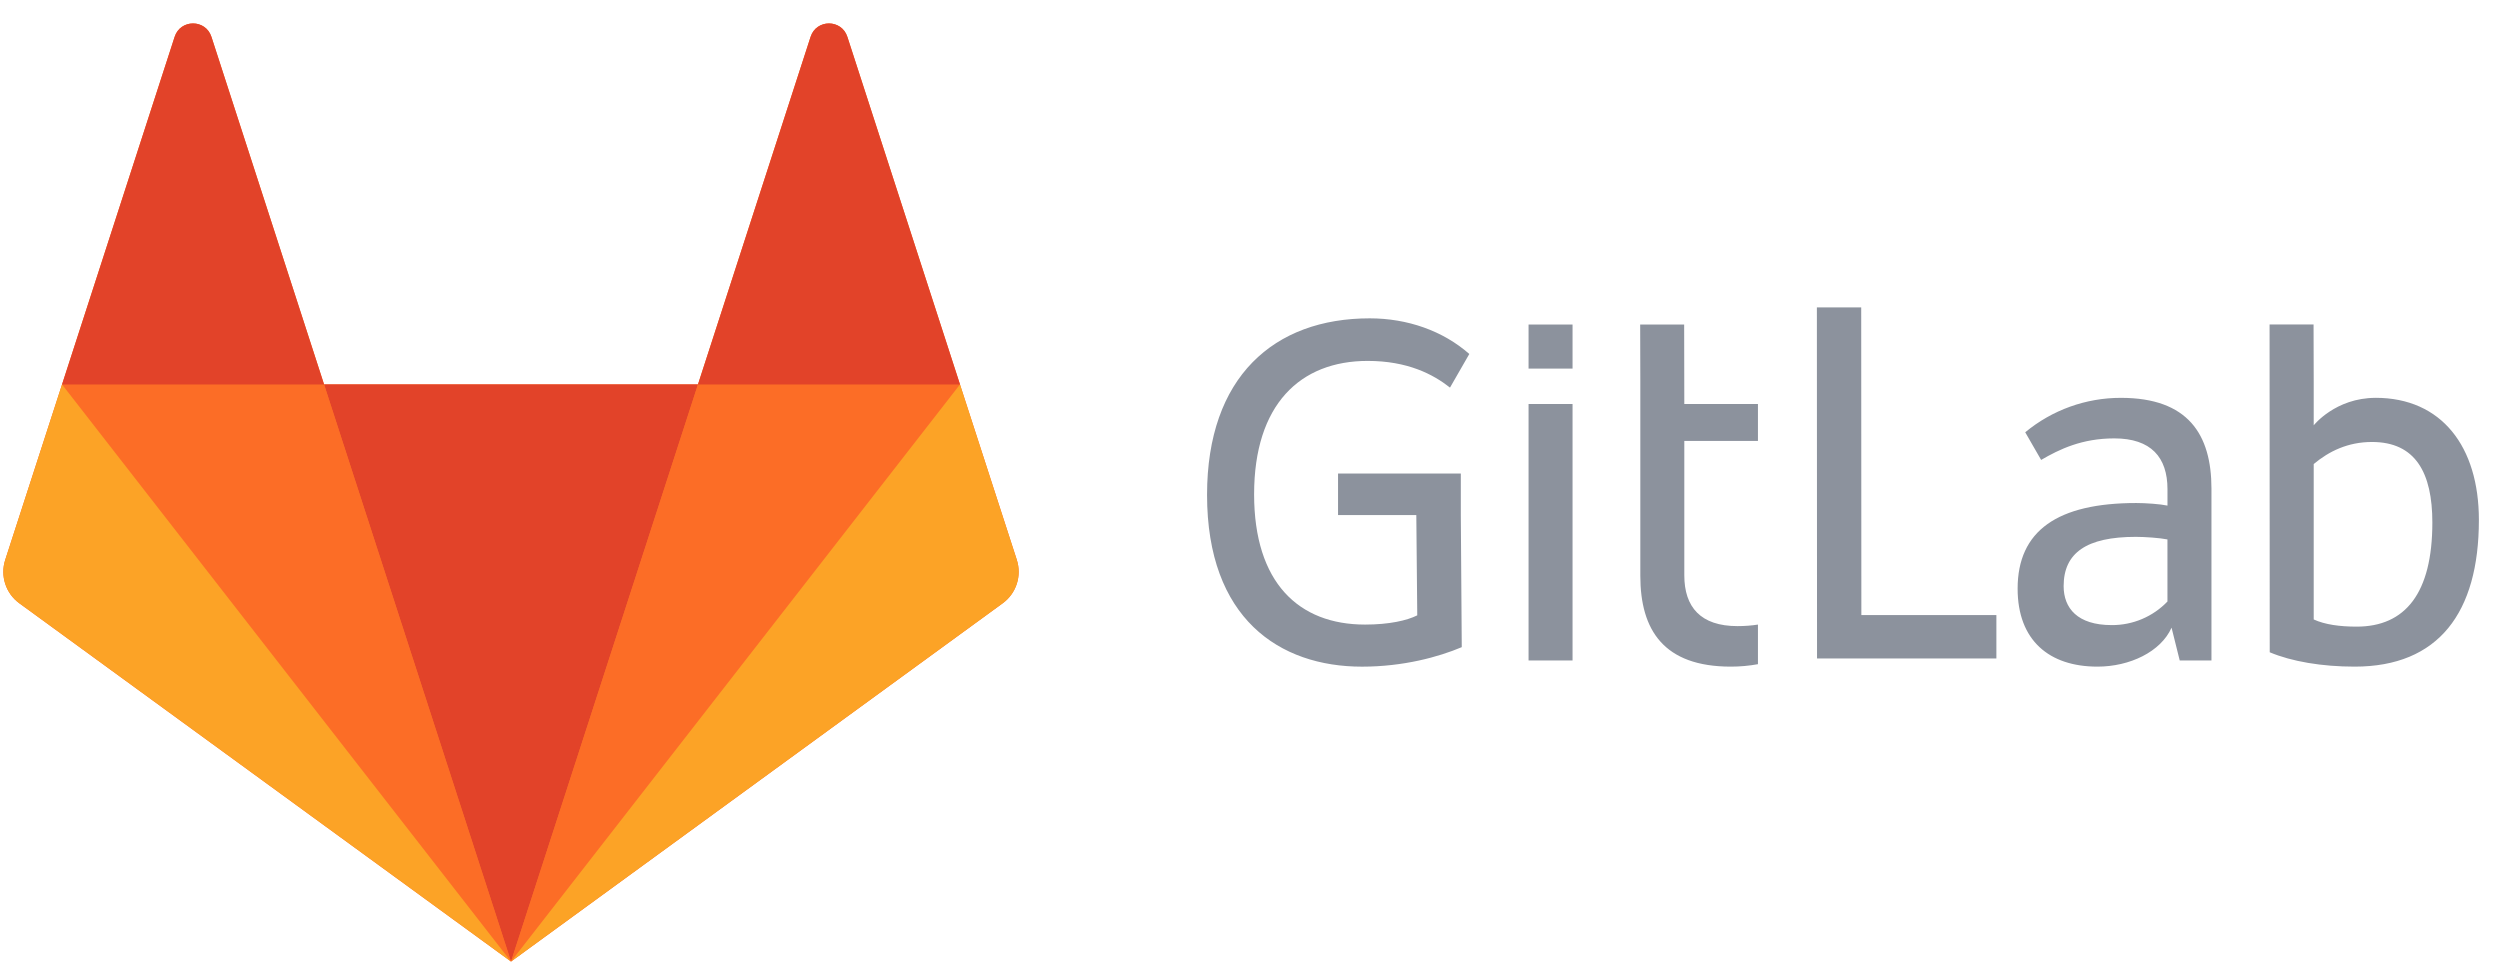
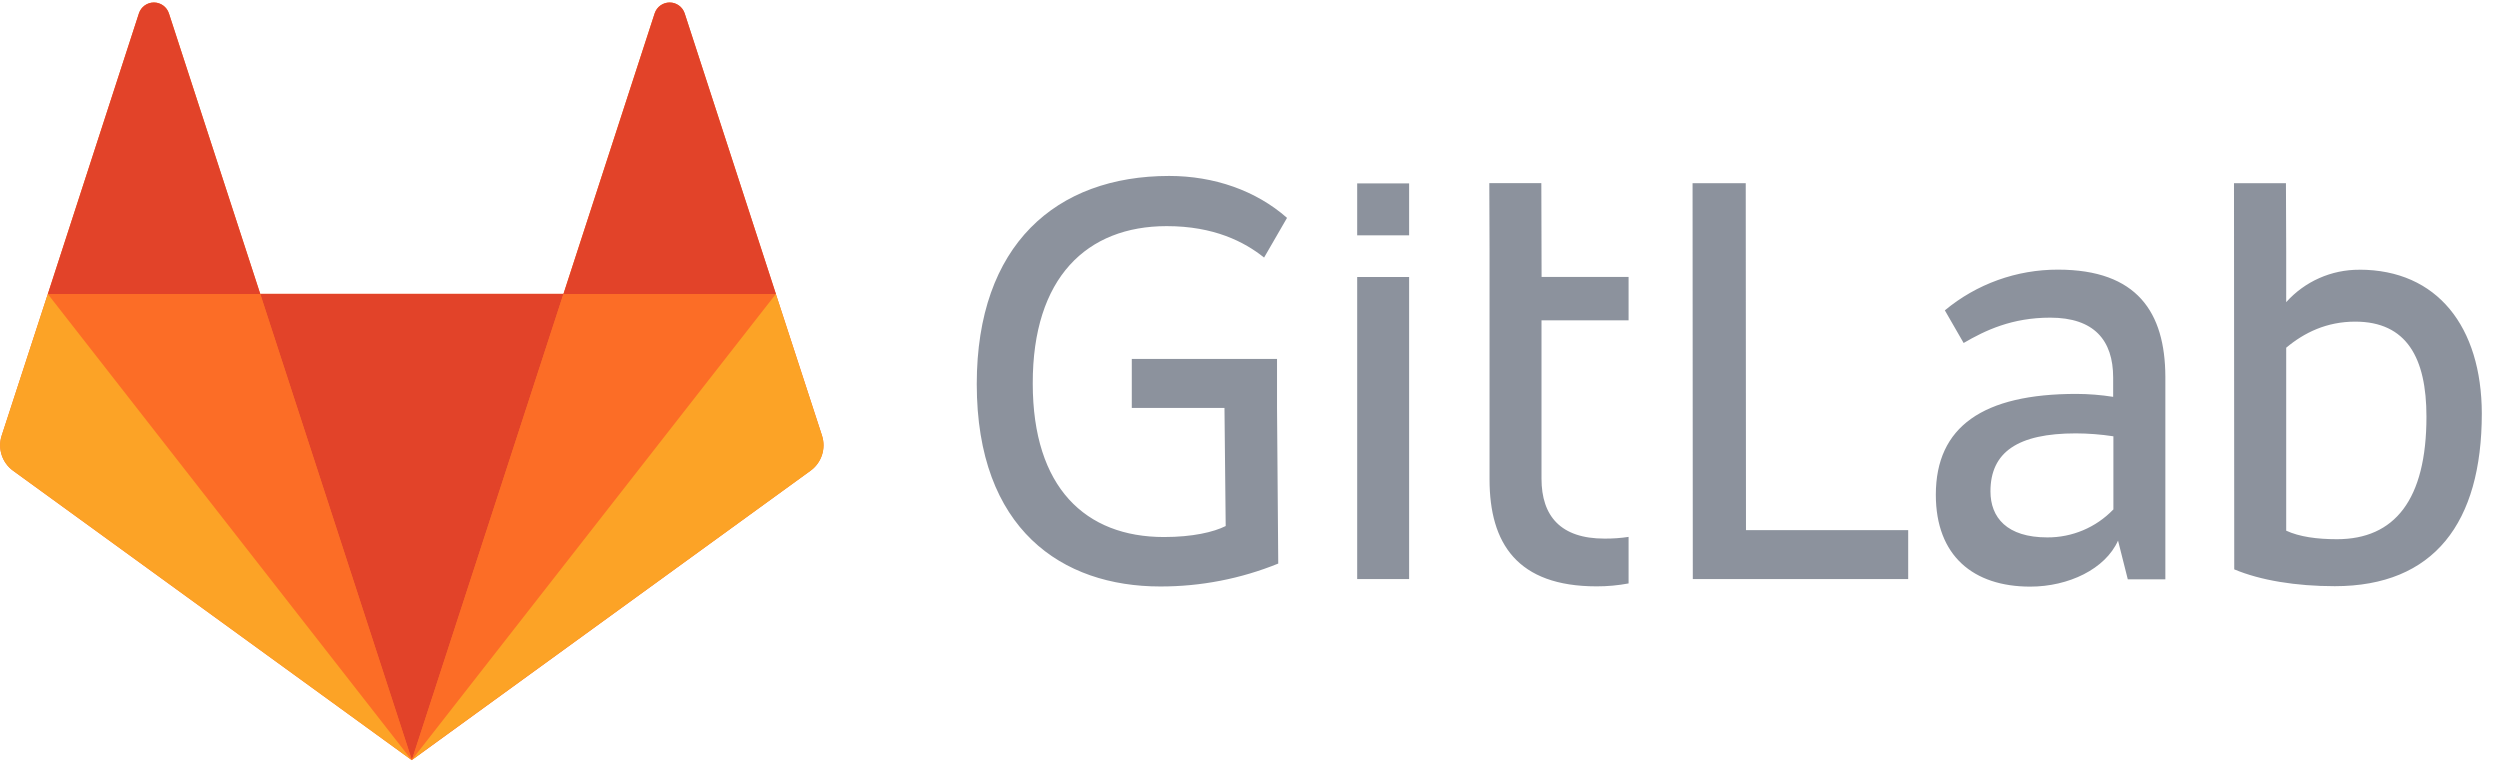
- <svg xmlns="http://www.w3.org/2000/svg" width="101" height="39" viewBox="0 0 101 39">
-   <g fill="none" fill-rule="evenodd">
-     <path fill="#8C929D" d="M75.193 12.419h-1.791l.006 14.184h7.246V24.85h-5.455z" />
-     <path fill="#8C929D" fill-rule="nonzero" d="M87.566 24.3a3.094 3.094 0 0 1-2.253.954c-1.384 0-1.942-.684-1.942-1.575 0-1.347.93-1.99 2.914-1.99.372 0 .97.042 1.28.104v2.508zm-1.88-8.227a6.045 6.045 0 0 0-3.867 1.391l.643 1.117c.744-.435 1.653-.87 2.955-.87 1.487 0 2.149.766 2.149 2.051v.664c-.29-.063-.889-.104-1.26-.104-3.183 0-4.794 1.119-4.794 3.46 0 2.094 1.28 3.15 3.223 3.15 1.308 0 2.562-.6 2.996-1.574l.33 1.326h1.282v-6.942c0-2.197-.95-3.669-3.658-3.669zM95.21 25.316c-.682 0-1.282-.082-1.736-.29v-6.279c.62-.518 1.384-.891 2.355-.891 1.757 0 2.438 1.243 2.438 3.253 0 2.86-1.095 4.207-3.058 4.207m.765-9.243c-1.625 0-2.5 1.11-2.5 1.11V15.43l-.006-2.321h-1.777l.006 13.243c.888.373 2.107.58 3.43.58 3.388 0 5.02-2.176 5.02-5.927 0-2.964-1.508-4.933-4.173-4.933" />
-     <path fill="#8C929D" d="M55.253 14.581c1.612 0 2.645.539 3.327 1.078l.78-1.358c-1.064-.936-2.497-1.44-4.024-1.44-3.864 0-6.571 2.363-6.571 7.13 0 4.994 2.92 6.942 6.26 6.942 1.674 0 3.1-.394 4.03-.788l-.038-5.336V19.13h-4.96v1.679h3.162l.038 4.051c-.413.208-1.136.373-2.107.373-2.686 0-4.484-1.694-4.484-5.263 0-3.627 1.86-5.389 4.587-5.389M68.04 13.11h-1.777l.006 2.28V23.263c0 2.197.95 3.669 3.657 3.669.374 0 .74-.034 1.095-.099v-1.6c-.257.04-.531.062-.826.062-1.488 0-2.149-.767-2.149-2.052v-5.43h2.975v-1.492h-2.975l-.006-3.212zM61.754 26.684h1.777V16.322h-1.777zM61.754 14.892h1.777V13.11h-1.777z" />
-     <path fill="#FC6D26" d="M41.079 22.617l-2.296-7.086-4.549-14.043c-.234-.722-1.253-.722-1.487 0l-4.55 14.043H13.093L8.542 1.488c-.234-.722-1.253-.722-1.487 0L2.506 15.531.211 22.617c-.21.646.02 1.354.568 1.754l19.866 14.476L40.51 24.371c.548-.4.777-1.108.568-1.754" />
-     <path fill="#E24329" d="M20.645 38.847l7.553-23.316H13.092z" />
-     <path fill="#FC6D26" d="M20.645 38.847l-7.553-23.315H2.506z" />
-     <path fill="#FCA326" d="M2.506 15.532L.211 22.617c-.21.646.02 1.354.568 1.754l19.866 14.476L2.506 15.532z" />
-     <path fill="#E24329" d="M2.506 15.532h10.586L8.542 1.489c-.234-.723-1.253-.723-1.487 0L2.506 15.532z" />
-     <path fill="#FC6D26" d="M20.645 38.847l7.553-23.315h10.585z" />
-     <path fill="#FCA326" d="M38.783 15.532l2.296 7.085c.21.646-.02 1.354-.568 1.754L20.645 38.847l18.138-23.315z" />
-     <path fill="#E24329" d="M38.783 15.532H28.198l4.55-14.043c.233-.723 1.252-.723 1.486 0l4.55 14.043z" />
+ <svg xmlns="http://www.w3.org/2000/svg" width="148" height="46" viewBox="0 0 148 46">
+   <g fill="none">
+     <path fill="#8C929D" d="M103.348 10.845L100.2 10.845 100.214 34.282 112.965 34.282 112.965 31.383 103.362 31.383 103.348 10.845zM125.099 30.17c-1.02 1.058-2.429 1.652-3.9 1.644-2.396 0-3.364-1.182-3.364-2.726 0-2.322 1.618-3.432 5.054-3.432.745.003 1.488.06 2.224.173v4.341h-.014zm-3.264-14.207c-2.447-.007-4.819.846-6.7 2.41l1.112 1.932c1.285-.75 2.86-1.5 5.126-1.5 2.585 0 3.726 1.327 3.726 3.548v1.14c-.722-.114-1.45-.172-2.18-.174-5.517 0-8.318 1.933-8.318 5.971 0 3.62 2.224 5.438 5.588 5.438 2.267 0 4.448-1.039 5.199-2.726l.577 2.293h2.224v-12c-.015-3.793-1.66-6.332-6.354-6.332zM138.346 31.921c-1.184 0-2.224-.144-3.003-.505V20.585c1.068-.895 2.397-1.544 4.086-1.544 3.047 0 4.217 2.15 4.217 5.625 0 4.933-1.892 7.255-5.3 7.255m1.329-15.952c-1.653-.01-3.23.689-4.332 1.919v-3.032l-.015-4.01h-3.076l.015 22.86c1.545.65 3.653.996 5.95.996 5.876 0 8.706-3.75 8.706-10.226-.014-5.12-2.628-8.51-7.248-8.51M69.073 13.387c2.787 0 4.592.924 5.761 1.861l1.358-2.35c-1.834-1.616-4.318-2.482-6.975-2.482-6.7 0-11.393 4.082-11.393 12.318 0 8.625 5.068 11.985 10.859 11.985 2.395.006 4.77-.455 6.989-1.356l-.072-9.216v-2.899h-8.598v2.9h5.487l.072 6.994c-.722.36-1.963.65-3.653.65-4.65 0-7.769-2.929-7.769-9.087-.014-6.274 3.206-9.318 7.928-9.318M91.243 10.842h-3.076l.014 3.937V28.38c0 3.794 1.646 6.332 6.34 6.332.634.002 1.267-.056 1.891-.173v-2.755c-.473.072-.951.105-1.43.101-2.584 0-3.725-1.327-3.725-3.548v-9.375h5.155v-2.567h-5.15l-.015-5.553h-.004zM80.345 34.282L83.42 34.282 83.42 16.398 80.345 16.398zM80.345 13.931L83.42 13.931 83.42 10.859 80.345 10.859z" />
+     <path fill="#FC6D26" d="M48.663 25.79l-2.73-8.383L40.528.78c-.128-.38-.484-.637-.886-.637s-.758.257-.886.637l-5.4 16.617H15.402L9.998.78C9.871.4 9.514.143 9.112.143c-.401 0-.758.257-.885.637L2.833 17.397.101 25.79c-.248.764.023 1.602.673 2.075L24.378 45 47.98 27.865c.653-.471.928-1.309.682-2.075" />
+     <path fill="#E24329" d="M9.077 27.676L9.077 27.676 18.05 0.088 0.101 0.088z" transform="translate(15.306 17.308)" />
+     <path fill="#FC6D26" d="M21.634 27.678L12.658 0.088 0.095 0.088z" transform="translate(2.744 17.308)" />
+     <path fill="#FCA326" d="M2.829 17.406L.097 25.788c-.249.765.023 1.602.673 2.076L24.373 45 2.83 17.406z" />
+     <path fill="#E24329" d="M2.832 17.406H15.41L9.997.789C9.869.409 9.513.152 9.11.152S8.353.41 8.225.79L2.832 17.406z" />
+     <path fill="#FC6D26" d="M0.124 27.678L9.097 0.088 21.675 0.088z" transform="translate(24.26 17.308)" />
+     <path fill="#FCA326" d="M45.93 17.406l2.733 8.382c.248.765-.023 1.602-.673 2.076l-23.605 17.12L45.93 17.406z" />
+     <path fill="#E24329" d="M45.937 17.406h-12.58L38.76.789c.128-.38.484-.637.886-.637s.758.257.886.637l5.403 16.617h.002z" />
  </g>
</svg>
